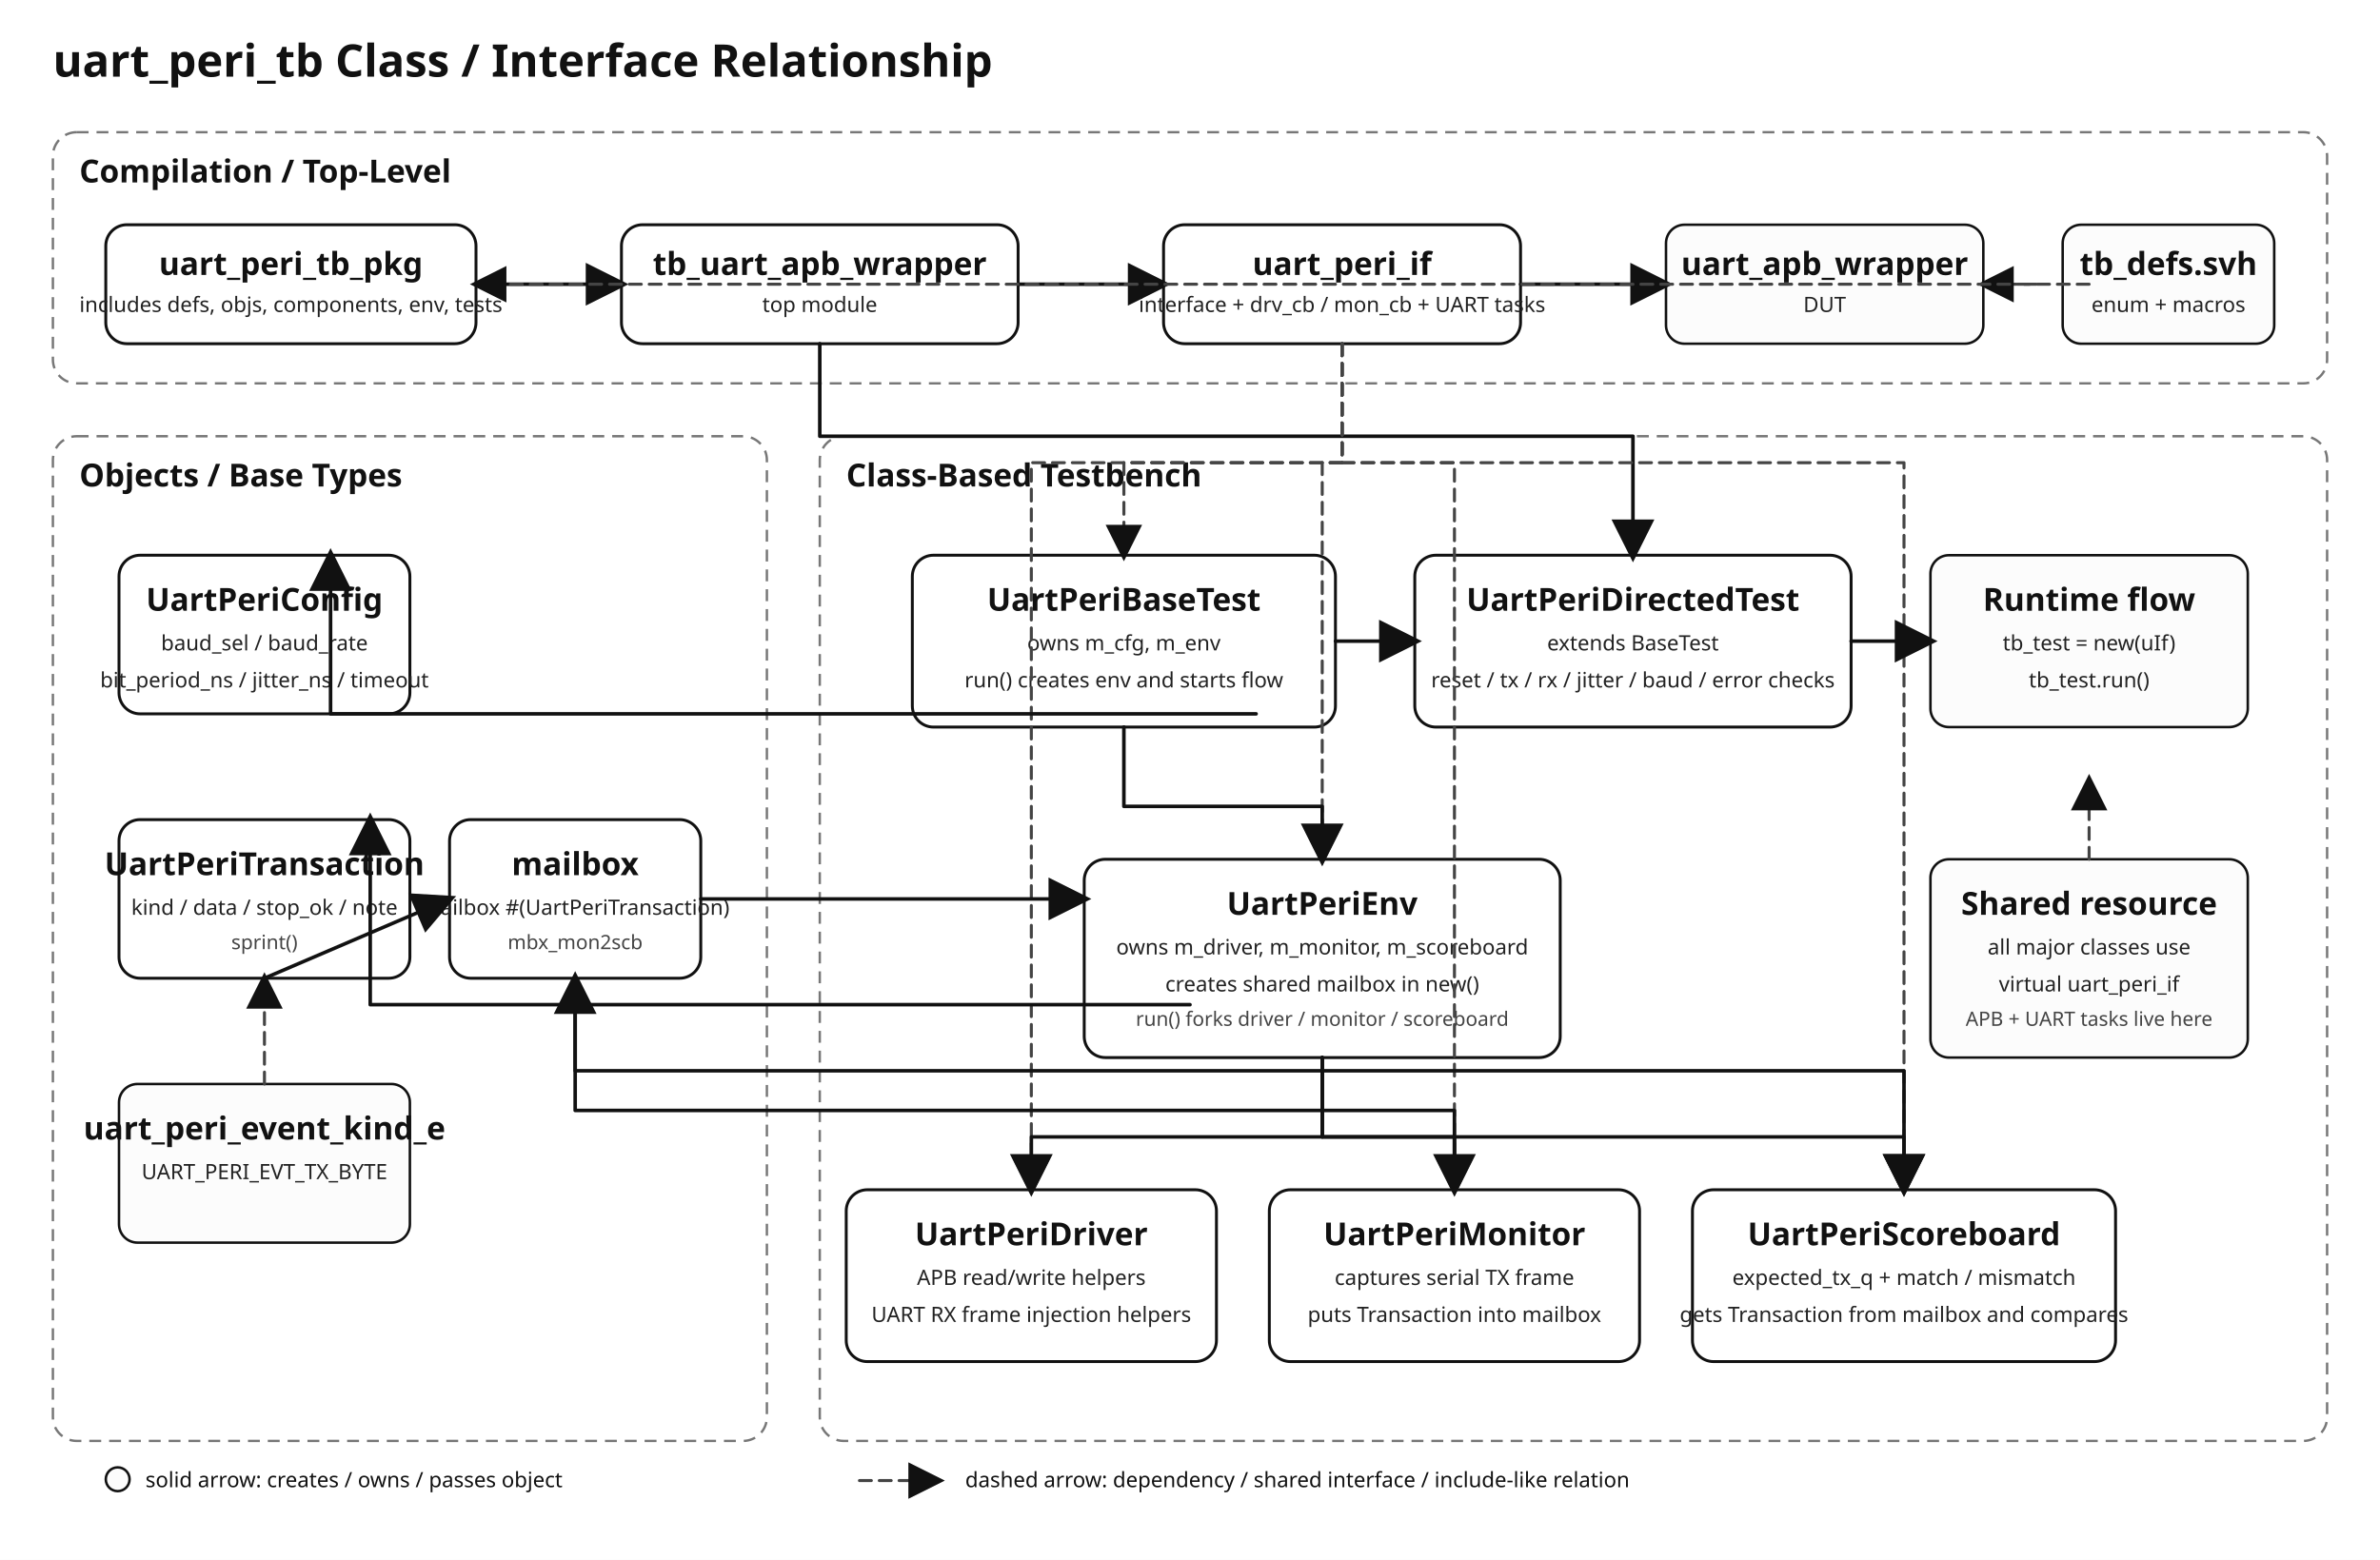
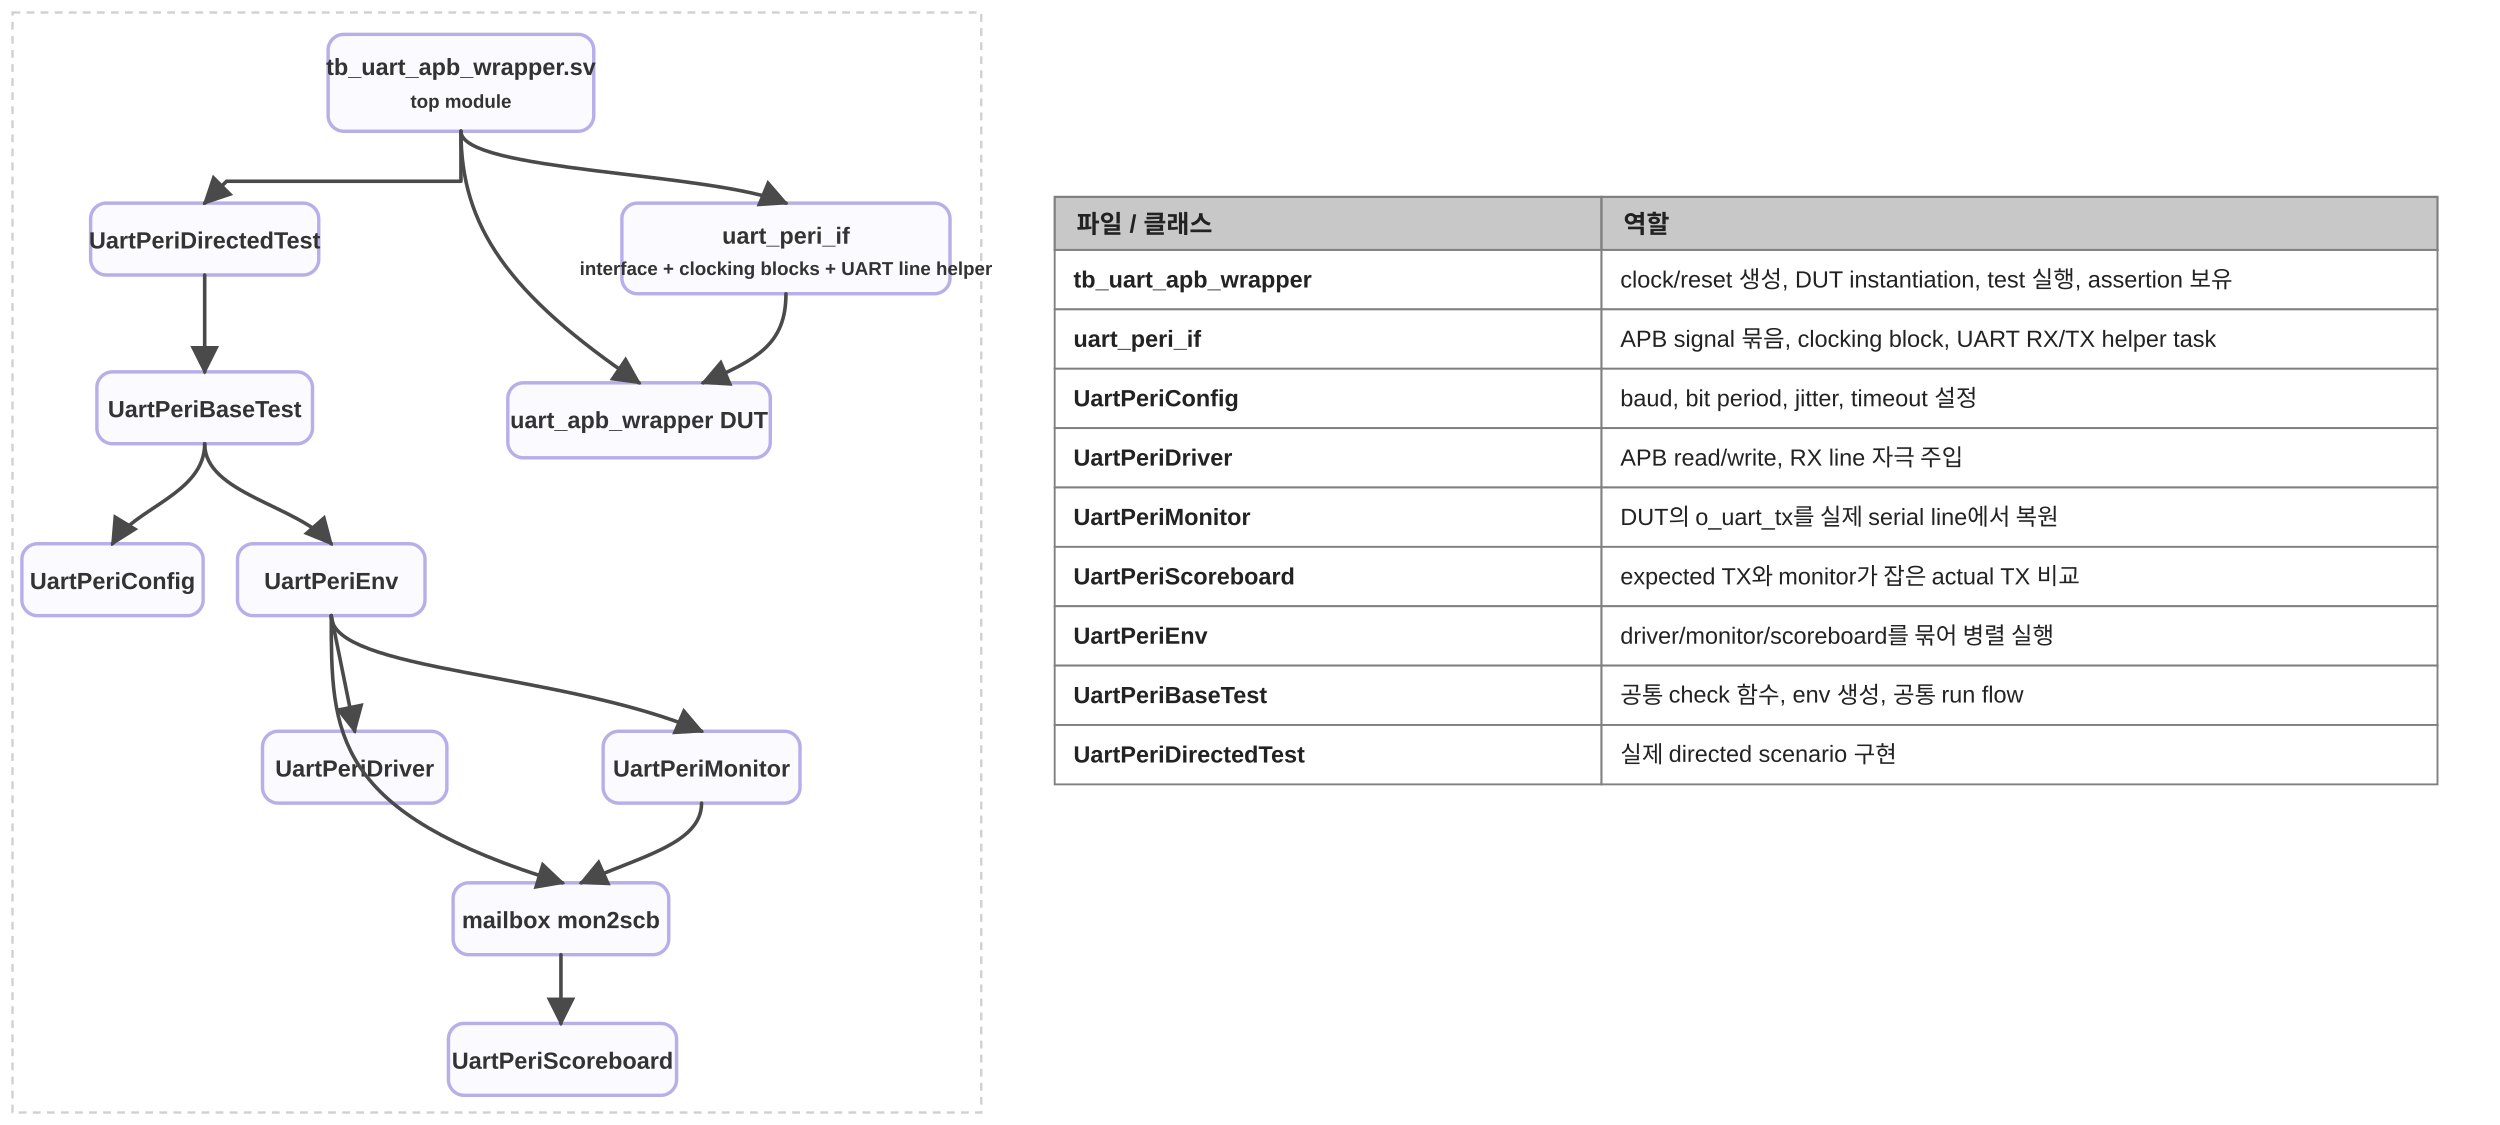
- <svg xmlns="http://www.w3.org/2000/svg" width="1800" height="1180" viewBox="0 0 1800 1180">
+ <svg xmlns="http://www.w3.org/2000/svg" width="1600" height="720" viewBox="0 0 1600 720">
  <defs>
-     <marker id="arrow" markerWidth="12" markerHeight="12" refX="10" refY="6" orient="auto" markerUnits="strokeWidth">
-       <path d="M 0 0 L 12 6 L 0 12 z" fill="#111111" />
-     </marker>
    <style>
      .bg { fill: #ffffff; }
-       .group { fill: none; stroke: #777777; stroke-width: 1.8; stroke-dasharray: 9 6; rx: 18; ry: 18; }
-       .box { fill: #ffffff; stroke: #111111; stroke-width: 2.2; rx: 16; ry: 16; }
-       .soft { fill: #fcfcfc; stroke: #111111; stroke-width: 1.9; rx: 14; ry: 14; }
-       .title { fill: #111111; font-family: "Segoe UI", "Malgun Gothic", sans-serif; font-size: 34px; font-weight: 700; }
-       .group-title { fill: #111111; font-family: "Segoe UI", "Malgun Gothic", sans-serif; font-size: 24px; font-weight: 700; }
-       .name { fill: #111111; font-family: "Segoe UI", "Malgun Gothic", sans-serif; font-size: 24px; font-weight: 700; text-anchor: middle; }
-       .meta { fill: #222222; font-family: "Segoe UI", "Malgun Gothic", sans-serif; font-size: 16px; font-weight: 500; text-anchor: middle; }
-       .small { fill: #444444; font-family: "Segoe UI", "Malgun Gothic", sans-serif; font-size: 15px; font-weight: 500; text-anchor: middle; }
-       .legend { fill: #111111; font-family: "Segoe UI", "Malgun Gothic", sans-serif; font-size: 16px; font-weight: 500; }
-       .solid { fill: none; stroke: #111111; stroke-width: 2.7; marker-end: url(#arrow); stroke-linecap: round; stroke-linejoin: round; }
-       .dashed { fill: none; stroke: #444444; stroke-width: 2.3; stroke-dasharray: 9 6; marker-end: url(#arrow); stroke-linecap: round; stroke-linejoin: round; }
-       .thin { fill: none; stroke: #111111; stroke-width: 2.1; marker-end: url(#arrow); stroke-linecap: round; stroke-linejoin: round; }
+       .box { fill: #fbfaff; stroke: #b8afe9; stroke-width: 2.2; rx: 10; ry: 10; }
+       .table-head { fill: #c8c8c8; stroke: #808080; stroke-width: 1.4; }
+       .cell { fill: #ffffff; stroke: #808080; stroke-width: 1.2; }
+       .edge { fill: none; stroke: #4a4a4a; stroke-width: 2.3; stroke-linecap: round; stroke-linejoin: round; }
+       .title { font: 700 18px Arial, sans-serif; fill: #222; }
+       .box1 { font: 700 15px Arial, sans-serif; fill: #333; text-anchor: middle; }
+       .box2 { font: 600 12px Arial, sans-serif; fill: #333; text-anchor: middle; }
+       .th { font: 700 16px Arial, sans-serif; fill: #222; }
+       .tdl { font: 600 15px Arial, sans-serif; fill: #222; }
+       .tdr { font: 400 15px Arial, sans-serif; fill: #222; }
    </style>
+     <marker id="arrow" viewBox="0 0 10 10" refX="9" refY="5" markerWidth="8" markerHeight="8" orient="auto-start-reverse">
+       <path d="M 0 0 L 10 5 L 0 10 z" fill="#4a4a4a" />
+     </marker>
  </defs>
-   <rect class="bg" x="0" y="0" width="1800" height="1180" />
-   <text class="title" x="40" y="58">uart_peri_tb Class / Interface Relationship</text>
-   <rect class="group" x="40" y="100" width="1720" height="190" />
-   <text class="group-title" x="60" y="138">Compilation / Top-Level</text>
-   <rect class="box" x="80" y="170" width="280" height="90" />
-   <text class="name" x="220" y="208">uart_peri_tb_pkg</text>
-   <text class="meta" x="220" y="236">includes defs, objs, components, env, tests</text>
-   <rect class="box" x="470" y="170" width="300" height="90" />
-   <text class="name" x="620" y="208">tb_uart_apb_wrapper</text>
-   <text class="meta" x="620" y="236">top module</text>
-   <rect class="box" x="880" y="170" width="270" height="90" />
-   <text class="name" x="1015" y="208">uart_peri_if</text>
-   <text class="meta" x="1015" y="236">interface + drv_cb / mon_cb + UART tasks</text>
-   <rect class="soft" x="1260" y="170" width="240" height="90" />
-   <text class="name" x="1380" y="208">uart_apb_wrapper</text>
-   <text class="meta" x="1380" y="236">DUT</text>
-   <rect class="soft" x="1560" y="170" width="160" height="90" />
-   <text class="name" x="1640" y="208">tb_defs.svh</text>
-   <text class="meta" x="1640" y="236">enum + macros</text>
-   <rect class="group" x="40" y="330" width="540" height="760" />
-   <text class="group-title" x="60" y="368">Objects / Base Types</text>
-   <rect class="box" x="90" y="420" width="220" height="120" />
-   <text class="name" x="200" y="462">UartPeriConfig</text>
-   <text class="meta" x="200" y="492">baud_sel / baud_rate</text>
-   <text class="meta" x="200" y="520">bit_period_ns / jitter_ns / timeout</text>
-   <rect class="box" x="90" y="620" width="220" height="120" />
-   <text class="name" x="200" y="662">UartPeriTransaction</text>
-   <text class="meta" x="200" y="692">kind / data / stop_ok / note</text>
-   <text class="small" x="200" y="718">sprint()</text>
-   <rect class="soft" x="90" y="820" width="220" height="120" />
-   <text class="name" x="200" y="862">uart_peri_event_kind_e</text>
-   <text class="meta" x="200" y="892">UART_PERI_EVT_TX_BYTE</text>
-   <rect class="box" x="340" y="620" width="190" height="120" />
-   <text class="name" x="435" y="662">mailbox</text>
-   <text class="meta" x="435" y="692">mailbox #(UartPeriTransaction)</text>
-   <text class="small" x="435" y="718">mbx_mon2scb</text>
-   <rect class="group" x="620" y="330" width="1140" height="760" />
-   <text class="group-title" x="640" y="368">Class-Based Testbench</text>
-   <rect class="box" x="690" y="420" width="320" height="130" />
-   <text class="name" x="850" y="462">UartPeriBaseTest</text>
-   <text class="meta" x="850" y="492">owns m_cfg, m_env</text>
-   <text class="meta" x="850" y="520">run() creates env and starts flow</text>
-   <rect class="box" x="1070" y="420" width="330" height="130" />
-   <text class="name" x="1235" y="462">UartPeriDirectedTest</text>
-   <text class="meta" x="1235" y="492">extends BaseTest</text>
-   <text class="meta" x="1235" y="520">reset / tx / rx / jitter / baud / error checks</text>
-   <rect class="box" x="820" y="650" width="360" height="150" />
-   <text class="name" x="1000" y="692">UartPeriEnv</text>
-   <text class="meta" x="1000" y="722">owns m_driver, m_monitor, m_scoreboard</text>
-   <text class="meta" x="1000" y="750">creates shared mailbox in new()</text>
-   <text class="small" x="1000" y="776">run() forks driver / monitor / scoreboard</text>
-   <rect class="box" x="640" y="900" width="280" height="130" />
-   <text class="name" x="780" y="942">UartPeriDriver</text>
-   <text class="meta" x="780" y="972">APB read/write helpers</text>
-   <text class="meta" x="780" y="1000">UART RX frame injection helpers</text>
-   <rect class="box" x="960" y="900" width="280" height="130" />
-   <text class="name" x="1100" y="942">UartPeriMonitor</text>
-   <text class="meta" x="1100" y="972">captures serial TX frame</text>
-   <text class="meta" x="1100" y="1000">puts Transaction into mailbox</text>
-   <rect class="box" x="1280" y="900" width="320" height="130" />
-   <text class="name" x="1440" y="942">UartPeriScoreboard</text>
-   <text class="meta" x="1440" y="972">expected_tx_q + match / mismatch</text>
-   <text class="meta" x="1440" y="1000">gets Transaction from mailbox and compares</text>
-   <path class="solid" d="M 360 215 L 470 215" />
-   <path class="solid" d="M 770 215 L 880 215" />
-   <path class="solid" d="M 1150 215 L 1260 215" />
-   <path class="dashed" d="M 1540 215 L 1500 215" />
-   <path class="dashed" d="M 1580 215 L 360 215" />
-   <path class="solid" d="M 620 260 L 620 330 L 1235 330 L 1235 420" />
-   <path class="dashed" d="M 1015 260 L 1015 350 L 850 350 L 850 420" />
-   <path class="dashed" d="M 1015 260 L 1015 350 L 1000 350 L 1000 650" />
-   <path class="dashed" d="M 1015 260 L 1015 350 L 780 350 L 780 900" />
-   <path class="dashed" d="M 1015 260 L 1015 350 L 1100 350 L 1100 900" />
-   <path class="dashed" d="M 1015 260 L 1015 350 L 1440 350 L 1440 900" />
-   <path class="solid" d="M 1010 485 L 1070 485" />
-   <path class="solid" d="M 850 550 L 850 610 L 1000 610 L 1000 650" />
-   <path class="solid" d="M 950 540 L 250 540 L 250 420" />
-   <path class="solid" d="M 900 760 L 280 760 L 280 620" />
-   <path class="solid" d="M 1000 800 L 1000 860 L 780 860 L 780 900" />
-   <path class="solid" d="M 1000 800 L 1000 860 L 1100 860 L 1100 900" />
-   <path class="solid" d="M 1000 800 L 1000 860 L 1440 860 L 1440 900" />
-   <path class="solid" d="M 530 680 L 820 680" />
-   <path class="solid" d="M 435 740 L 435 810 L 1440 810 L 1440 900" />
-   <path class="solid" d="M 1100 900 L 1100 840 L 435 840 L 435 740" />
-   <path class="solid" d="M 200 740 L 340 680" />
-   <path class="dashed" d="M 200 820 L 200 740" />
-   <rect class="soft" x="1460" y="420" width="240" height="130" />
-   <text class="name" x="1580" y="462">Runtime flow</text>
-   <text class="meta" x="1580" y="492">tb_test = new(uIf)</text>
-   <text class="meta" x="1580" y="520">tb_test.run()</text>
-   <path class="solid" d="M 1400 485 L 1460 485" />
-   <rect class="soft" x="1460" y="650" width="240" height="150" />
-   <text class="name" x="1580" y="692">Shared resource</text>
-   <text class="meta" x="1580" y="722">all major classes use</text>
-   <text class="meta" x="1580" y="750">virtual uart_peri_if</text>
-   <text class="small" x="1580" y="776">APB + UART tasks live here</text>
-   <path class="dashed" d="M 1580 650 L 1580 590" />
-   <rect class="soft" x="80" y="1110" width="18" height="18" />
-   <text class="legend" x="110" y="1125">solid arrow: creates / owns / passes object</text>
-   <line class="dashed" x1="650" y1="1120" x2="710" y2="1120" />
-   <text class="legend" x="730" y="1125">dashed arrow: dependency / shared interface / include-like relation</text>
+   <rect class="bg" x="0" y="0" width="1600" height="720" />
+   <rect x="8" y="8" width="620" height="704" fill="none" stroke="#d0d0d0" stroke-width="1.5" stroke-dasharray="5 4" />
+   <rect class="box" x="210" y="22" width="170" height="62" />
+   <text class="box1" x="295" y="48">tb_uart_apb_wrapper.sv</text>
+   <text class="box2" x="295" y="69">top module</text>
+   <rect class="box" x="58" y="130" width="146" height="46" />
+   <text class="box1" x="131" y="159">UartPeriDirectedTest</text>
+   <rect class="box" x="62" y="238" width="138" height="46" />
+   <text class="box1" x="131" y="267">UartPeriBaseTest</text>
+   <rect class="box" x="14" y="348" width="116" height="46" />
+   <text class="box1" x="72" y="377">UartPeriConfig</text>
+   <rect class="box" x="152" y="348" width="120" height="46" />
+   <text class="box1" x="212" y="377">UartPeriEnv</text>
+   <rect class="box" x="168" y="468" width="118" height="46" />
+   <text class="box1" x="227" y="497">UartPeriDriver</text>
+   <rect class="box" x="386" y="468" width="126" height="46" />
+   <text class="box1" x="449" y="497">UartPeriMonitor</text>
+   <rect class="box" x="290" y="565" width="138" height="46" />
+   <text class="box1" x="359" y="594">mailbox mon2scb</text>
+   <rect class="box" x="287" y="655" width="146" height="46" />
+   <text class="box1" x="360" y="684">UartPeriScoreboard</text>
+   <rect class="box" x="398" y="130" width="210" height="58" />
+   <text class="box1" x="503" y="156">uart_peri_if</text>
+   <text class="box2" x="503" y="176">interface + clocking blocks + UART line helper</text>
+   <rect class="box" x="325" y="245" width="168" height="48" />
+   <text class="box1" x="409" y="274">uart_apb_wrapper DUT</text>
+   <path class="edge" d="M 295 84 L 295 116 L 145 116 L 131 130" marker-end="url(#arrow)" />
+   <path class="edge" d="M 131 176 L 131 238" marker-end="url(#arrow)" />
+   <path class="edge" d="M 131 284 C 131 316, 86 325, 72 348" marker-end="url(#arrow)" />
+   <path class="edge" d="M 131 284 C 131 316, 190 323, 212 348" marker-end="url(#arrow)" />
+   <path class="edge" d="M 212 394 L 227 468" marker-end="url(#arrow)" />
+   <path class="edge" d="M 212 394 C 212 430, 360 430, 449 468" marker-end="url(#arrow)" />
+   <path class="edge" d="M 212 394 C 212 470, 212 520, 360 565" marker-end="url(#arrow)" />
+   <path class="edge" d="M 449 514 C 449 540, 410 548, 372 565" marker-end="url(#arrow)" />
+   <path class="edge" d="M 359 611 L 359 655" marker-end="url(#arrow)" />
+   <path class="edge" d="M 295 84 C 295 110, 455 110, 503 130" marker-end="url(#arrow)" />
+   <path class="edge" d="M 295 84 C 295 145, 325 188, 409 245" marker-end="url(#arrow)" />
+   <path class="edge" d="M 503 188 C 503 220, 485 230, 450 245" marker-end="url(#arrow)" />
+   <rect class="table-head" x="675" y="126" width="350" height="34" />
+   <rect class="table-head" x="1025" y="126" width="535" height="34" />
+   <text class="th" x="689" y="149">파일 / 클래스</text>
+   <text class="th" x="1039" y="149">역할</text>
+   <rect class="cell" x="675" y="160" width="350" height="38" />
+   <rect class="cell" x="1025" y="160" width="535" height="38" />
+   <text class="tdl" x="687" y="184">tb_uart_apb_wrapper</text>
+   <text class="tdr" x="1037" y="184">clock/reset 생성, DUT instantiation, test 실행, assertion 보유</text>
+   <rect class="cell" x="675" y="198" width="350" height="38" />
+   <rect class="cell" x="1025" y="198" width="535" height="38" />
+   <text class="tdl" x="687" y="222">uart_peri_if</text>
+   <text class="tdr" x="1037" y="222">APB signal 묶음, clocking block, UART RX/TX helper task</text>
+   <rect class="cell" x="675" y="236" width="350" height="38" />
+   <rect class="cell" x="1025" y="236" width="535" height="38" />
+   <text class="tdl" x="687" y="260">UartPeriConfig</text>
+   <text class="tdr" x="1037" y="260">baud, bit period, jitter, timeout 설정</text>
+   <rect class="cell" x="675" y="274" width="350" height="38" />
+   <rect class="cell" x="1025" y="274" width="535" height="38" />
+   <text class="tdl" x="687" y="298">UartPeriDriver</text>
+   <text class="tdr" x="1037" y="298">APB read/write, RX line 자극 주입</text>
+   <rect class="cell" x="675" y="312" width="350" height="38" />
+   <rect class="cell" x="1025" y="312" width="535" height="38" />
+   <text class="tdl" x="687" y="336">UartPeriMonitor</text>
+   <text class="tdr" x="1037" y="336">DUT의 o_uart_tx를 실제 serial line에서 복원</text>
+   <rect class="cell" x="675" y="350" width="350" height="38" />
+   <rect class="cell" x="1025" y="350" width="535" height="38" />
+   <text class="tdl" x="687" y="374">UartPeriScoreboard</text>
+   <text class="tdr" x="1037" y="374">expected TX와 monitor가 잡은 actual TX 비교</text>
+   <rect class="cell" x="675" y="388" width="350" height="38" />
+   <rect class="cell" x="1025" y="388" width="535" height="38" />
+   <text class="tdl" x="687" y="412">UartPeriEnv</text>
+   <text class="tdr" x="1037" y="412">driver/monitor/scoreboard를 묶어 병렬 실행</text>
+   <rect class="cell" x="675" y="426" width="350" height="38" />
+   <rect class="cell" x="1025" y="426" width="535" height="38" />
+   <text class="tdl" x="687" y="450">UartPeriBaseTest</text>
+   <text class="tdr" x="1037" y="450">공통 check 함수, env 생성, 공통 run flow</text>
+   <rect class="cell" x="675" y="464" width="350" height="38" />
+   <rect class="cell" x="1025" y="464" width="535" height="38" />
+   <text class="tdl" x="687" y="488">UartPeriDirectedTest</text>
+   <text class="tdr" x="1037" y="488">실제 directed scenario 구현</text>
</svg>
